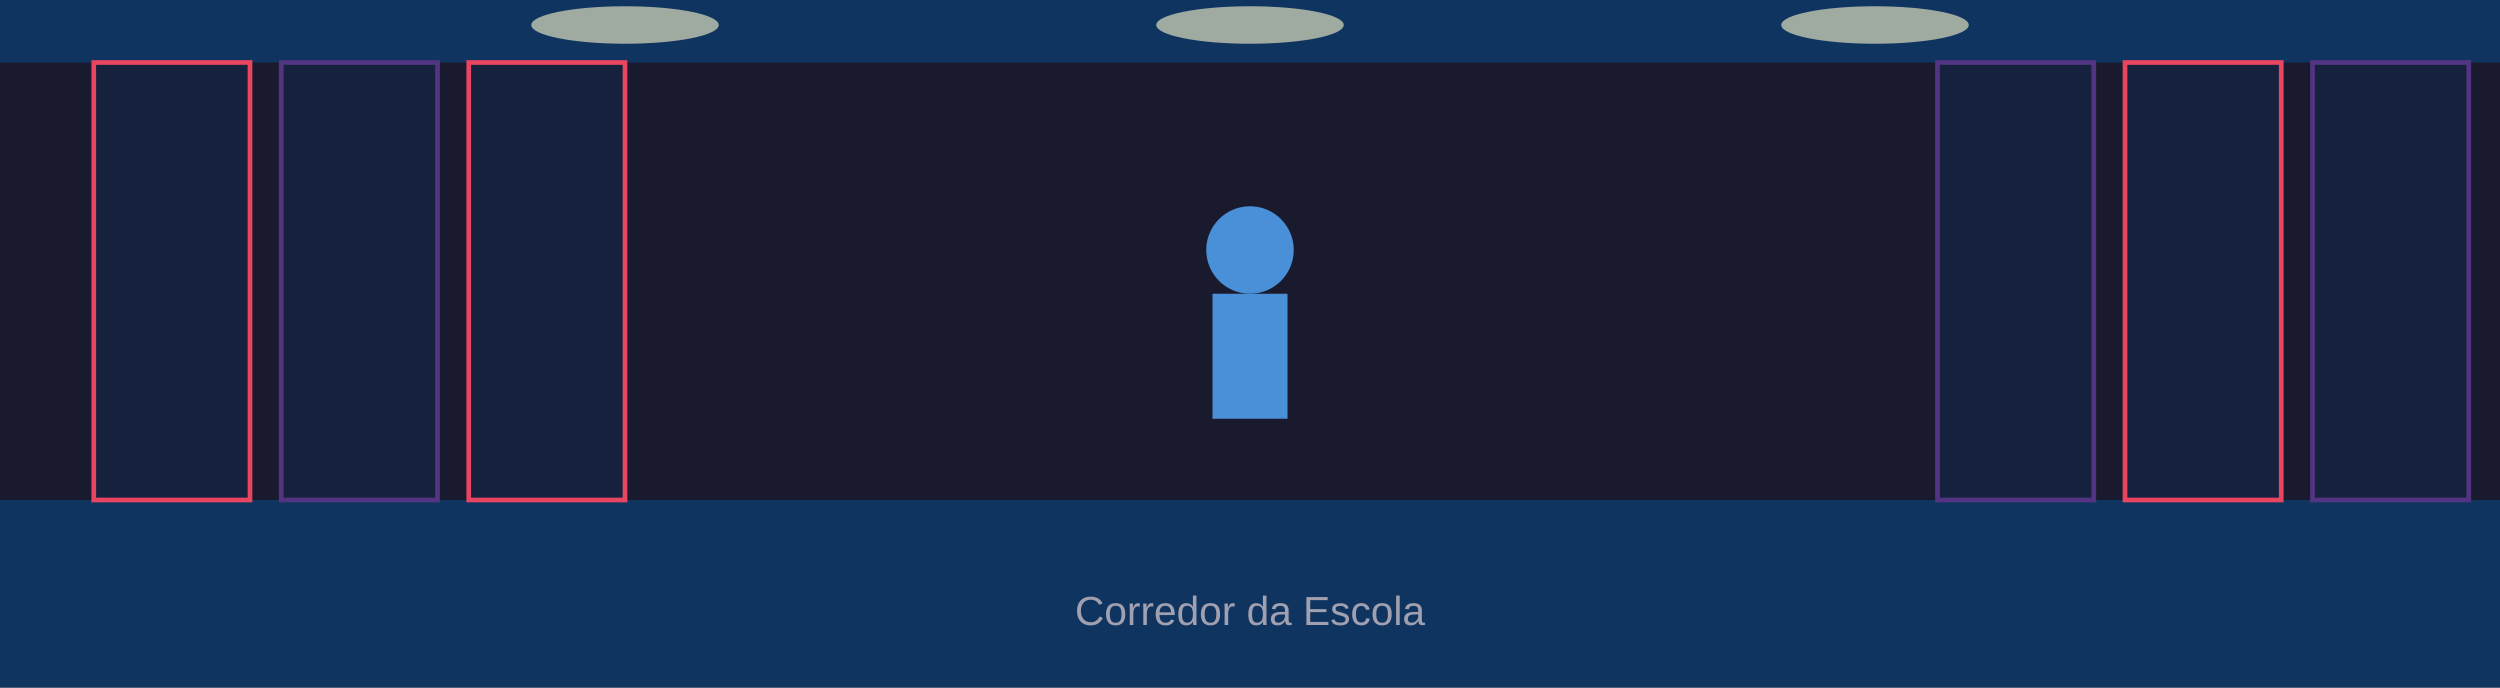
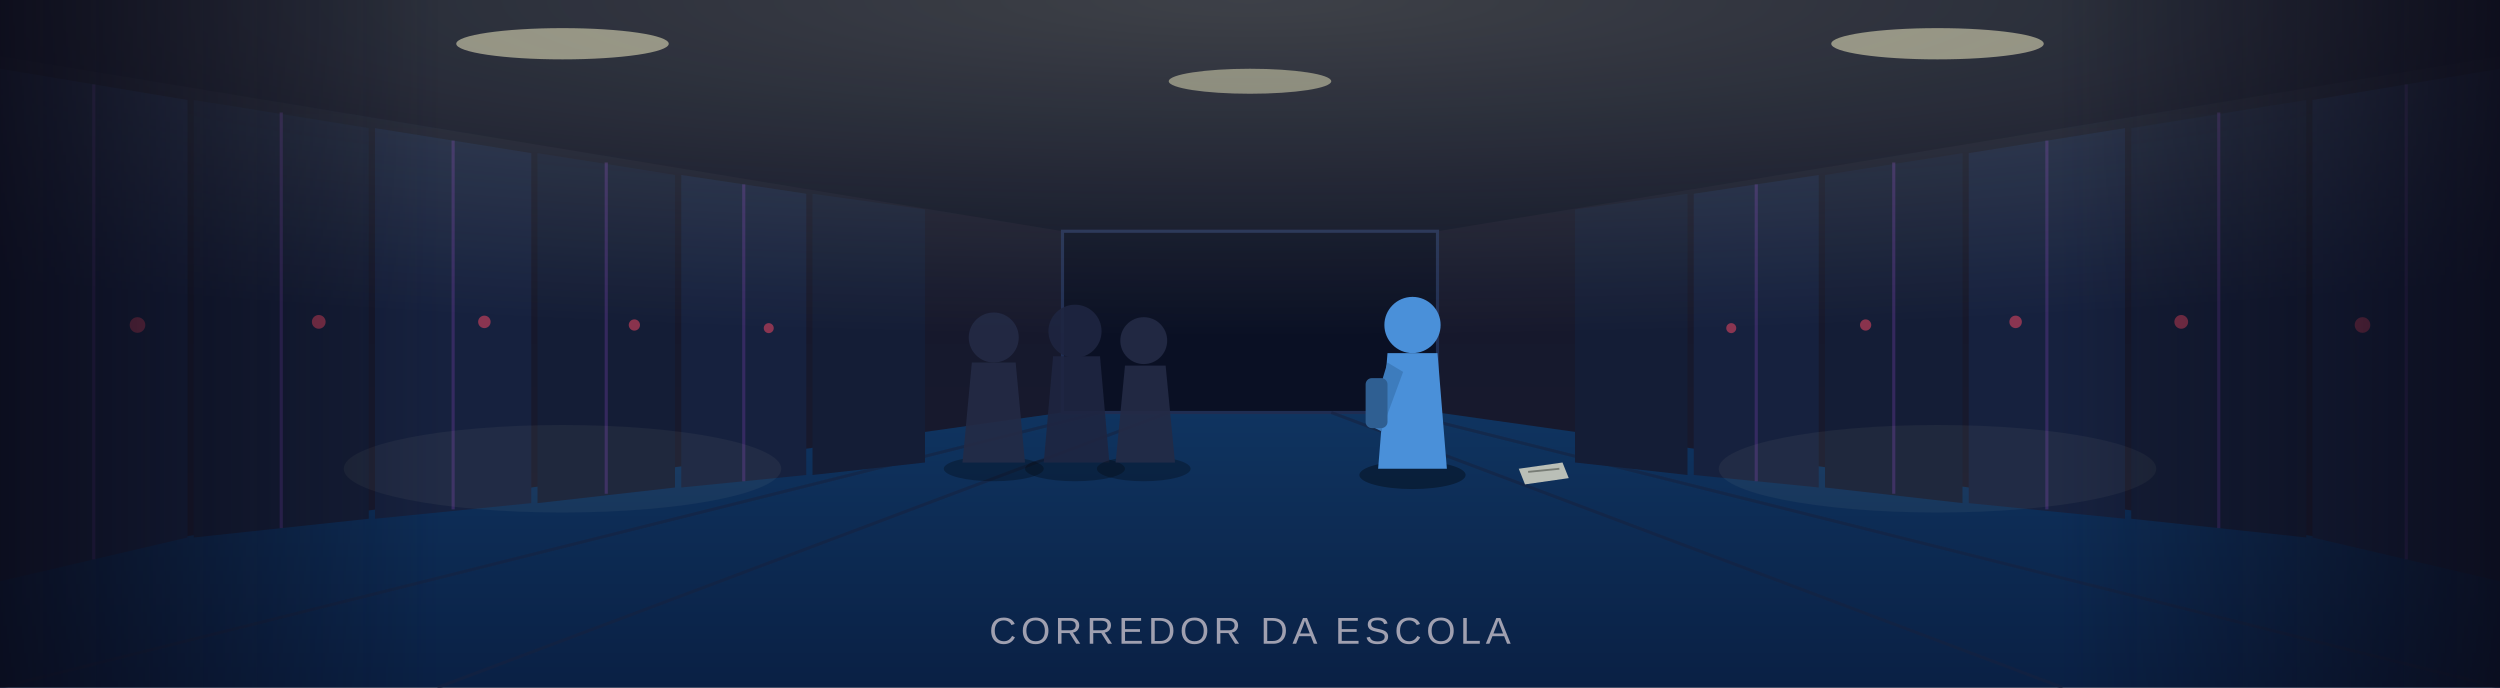
- <svg xmlns="http://www.w3.org/2000/svg" viewBox="0 0 800 220">
-   <rect width="800" height="220" fill="#1a1a2e" />
-   <rect x="0" y="160" width="800" height="60" fill="#0f3460" />
-   <rect x="0" y="0" width="800" height="20" fill="#0f3460" />
-   <rect x="30" y="20" width="50" height="140" fill="#16213e" stroke="#e94560" stroke-width="1.5" />
-   <rect x="90" y="20" width="50" height="140" fill="#16213e" stroke="#533483" stroke-width="1.5" />
-   <rect x="150" y="20" width="50" height="140" fill="#16213e" stroke="#e94560" stroke-width="1.5" />
-   <rect x="620" y="20" width="50" height="140" fill="#16213e" stroke="#533483" stroke-width="1.5" />
-   <rect x="680" y="20" width="50" height="140" fill="#16213e" stroke="#e94560" stroke-width="1.5" />
-   <rect x="740" y="20" width="50" height="140" fill="#16213e" stroke="#533483" stroke-width="1.5" />
-   <ellipse cx="200" cy="8" rx="30" ry="6" fill="#fffacd" opacity="0.6" />
-   <ellipse cx="400" cy="8" rx="30" ry="6" fill="#fffacd" opacity="0.6" />
-   <ellipse cx="600" cy="8" rx="30" ry="6" fill="#fffacd" opacity="0.6" />
-   <circle cx="400" cy="80" r="14" fill="#4a90d9" />
-   <rect x="388" y="94" width="24" height="40" fill="#4a90d9" />
-   <text x="400" y="200" text-anchor="middle" fill="#a0a0b0" font-size="13" font-family="Arial">Corredor da Escola</text>
+ <svg xmlns="http://www.w3.org/2000/svg" viewBox="0 0 800 220" role="img" aria-label="Corredor da escola, com cacifos de ambos os lados e figuras ao fundo">
+   <defs>
+     <linearGradient id="chao" x1="0" y1="0" x2="0" y2="1">
+       <stop offset="0%" stop-color="#0f3460" />
+       <stop offset="100%" stop-color="#0a2044" />
+     </linearGradient>
+     <linearGradient id="fundo" x1="0" y1="0" x2="0" y2="1">
+       <stop offset="0%" stop-color="#12172b" />
+       <stop offset="100%" stop-color="#1a1a2e" />
+     </linearGradient>
+     <radialGradient id="luz" cx="0.5" cy="0" r="0.9">
+       <stop offset="0%" stop-color="#fffacd" stop-opacity="0.20" />
+       <stop offset="100%" stop-color="#fffacd" stop-opacity="0" />
+     </radialGradient>
+     <linearGradient id="vinheta" x1="0" y1="0" x2="1" y2="0">
+       <stop offset="0%" stop-color="#0a0a18" stop-opacity="0.85" />
+       <stop offset="18%" stop-color="#0a0a18" stop-opacity="0" />
+       <stop offset="82%" stop-color="#0a0a18" stop-opacity="0" />
+       <stop offset="100%" stop-color="#0a0a18" stop-opacity="0.85" />
+     </linearGradient>
+   </defs>
+   <rect width="800" height="220" fill="url(#fundo)" />
+   <polygon points="0,18 340,74 460,74 800,18 800,0 0,0" fill="#0d1226" />
+   <polygon points="0,180 340,132 460,132 800,180 800,220 0,220" fill="url(#chao)" />
+   <rect x="340" y="74" width="120" height="58" fill="#0a1024" />
+   <rect x="340" y="74" width="120" height="58" fill="none" stroke="#1f2d52" stroke-width="1" />
+   <g stroke="#16213e" stroke-width="1" opacity="0.55">
+     <line x1="0" y1="220" x2="352" y2="132" />
+     <line x1="140" y1="220" x2="374" y2="132" />
+     <line x1="660" y1="220" x2="426" y2="132" />
+     <line x1="800" y1="220" x2="448" y2="132" />
+   </g>
+   <g>
+     <polygon points="0,22 60,32 60,172 0,186" fill="#16213e" />
+     <polygon points="62,32 118,41 118,166 62,172" fill="#141d36" />
+     <polygon points="120,41 170,49 170,161 120,166" fill="#16213e" />
+     <polygon points="172,49 216,56 216,156 172,161" fill="#141d36" />
+     <polygon points="218,56 258,62 258,152 218,156" fill="#16213e" />
+     <polygon points="260,62 296,67 296,148 260,152" fill="#141d36" />
+     <g fill="none" stroke="#533483" stroke-width="1" opacity="0.5">
+       <line x1="30" y1="27" x2="30" y2="179" />
+       <line x1="90" y1="36" x2="90" y2="169" />
+       <line x1="145" y1="45" x2="145" y2="163" />
+       <line x1="194" y1="52" x2="194" y2="158" />
+       <line x1="238" y1="59" x2="238" y2="154" />
+     </g>
+     <g fill="#e94560" opacity="0.55">
+       <circle cx="44" cy="104" r="2.5" />
+       <circle cx="102" cy="103" r="2.2" />
+       <circle cx="155" cy="103" r="2" />
+       <circle cx="203" cy="104" r="1.8" />
+       <circle cx="246" cy="105" r="1.6" />
+     </g>
+   </g>
+   <g>
+     <polygon points="800,22 740,32 740,172 800,186" fill="#16213e" />
+     <polygon points="738,32 682,41 682,166 738,172" fill="#141d36" />
+     <polygon points="680,41 630,49 630,161 680,166" fill="#16213e" />
+     <polygon points="628,49 584,56 584,156 628,161" fill="#141d36" />
+     <polygon points="582,56 542,62 542,152 582,156" fill="#16213e" />
+     <polygon points="540,62 504,67 504,148 540,152" fill="#141d36" />
+     <g fill="none" stroke="#533483" stroke-width="1" opacity="0.5">
+       <line x1="770" y1="27" x2="770" y2="179" />
+       <line x1="710" y1="36" x2="710" y2="169" />
+       <line x1="655" y1="45" x2="655" y2="163" />
+       <line x1="606" y1="52" x2="606" y2="158" />
+       <line x1="562" y1="59" x2="562" y2="154" />
+     </g>
+     <g fill="#e94560" opacity="0.55">
+       <circle cx="756" cy="104" r="2.5" />
+       <circle cx="698" cy="103" r="2.2" />
+       <circle cx="645" cy="103" r="2" />
+       <circle cx="597" cy="104" r="1.8" />
+       <circle cx="554" cy="105" r="1.6" />
+     </g>
+   </g>
+   <g>
+     <ellipse cx="180" cy="14" rx="34" ry="5" fill="#fffacd" opacity="0.5" />
+     <ellipse cx="400" cy="26" rx="26" ry="4" fill="#fffacd" opacity="0.45" />
+     <ellipse cx="620" cy="14" rx="34" ry="5" fill="#fffacd" opacity="0.5" />
+     <ellipse cx="180" cy="150" rx="70" ry="14" fill="#fffacd" opacity="0.05" />
+     <ellipse cx="620" cy="150" rx="70" ry="14" fill="#fffacd" opacity="0.05" />
+   </g>
+   <rect width="800" height="120" fill="url(#luz)" />
+   <g opacity="0.9">
+     <ellipse cx="318" cy="150" rx="16" ry="4" fill="#000" opacity="0.3" />
+     <circle cx="318" cy="108" r="8" fill="#232a45" />
+     <path d="M311 116 h14 l3 32 h-20 z" fill="#232a45" />
+     <ellipse cx="344" cy="150" rx="16" ry="4" fill="#000" opacity="0.3" />
+     <circle cx="344" cy="106" r="8.5" fill="#1e2540" />
+     <path d="M337 114 h15 l3 34 h-21 z" fill="#1e2540" />
+     <ellipse cx="366" cy="150" rx="15" ry="4" fill="#000" opacity="0.3" />
+     <circle cx="366" cy="109" r="7.5" fill="#232a45" />
+     <path d="M360 117 h13 l3 31 h-19 z" fill="#232a45" />
+   </g>
+   <g>
+     <ellipse cx="452" cy="152" rx="17" ry="4.5" fill="#000" opacity="0.35" />
+     <circle cx="452" cy="104" r="9" fill="#4a90d9" />
+     <path d="M444 113 h16 l3 37 h-22 z" fill="#4a90d9" />
+     <path d="M444 116 l-6 20 l4 2 l7 -19 z" fill="#3d7cbd" />
+     <rect x="437" y="121" width="7" height="16" rx="2" fill="#2f5f92" />
+   </g>
+   <g opacity="0.85">
+     <polygon points="486,150 500,148 502,153 488,155" fill="#d8d8c8" />
+     <line x1="489" y1="151" x2="499" y2="150" stroke="#8a8a7a" stroke-width="0.6" />
+   </g>
+   <rect width="800" height="220" fill="url(#vinheta)" />
+   <text x="400" y="206" text-anchor="middle" fill="#a0a0b0" font-size="12" font-family="Arial, sans-serif" letter-spacing="1.5">CORREDOR DA ESCOLA</text>
</svg>
